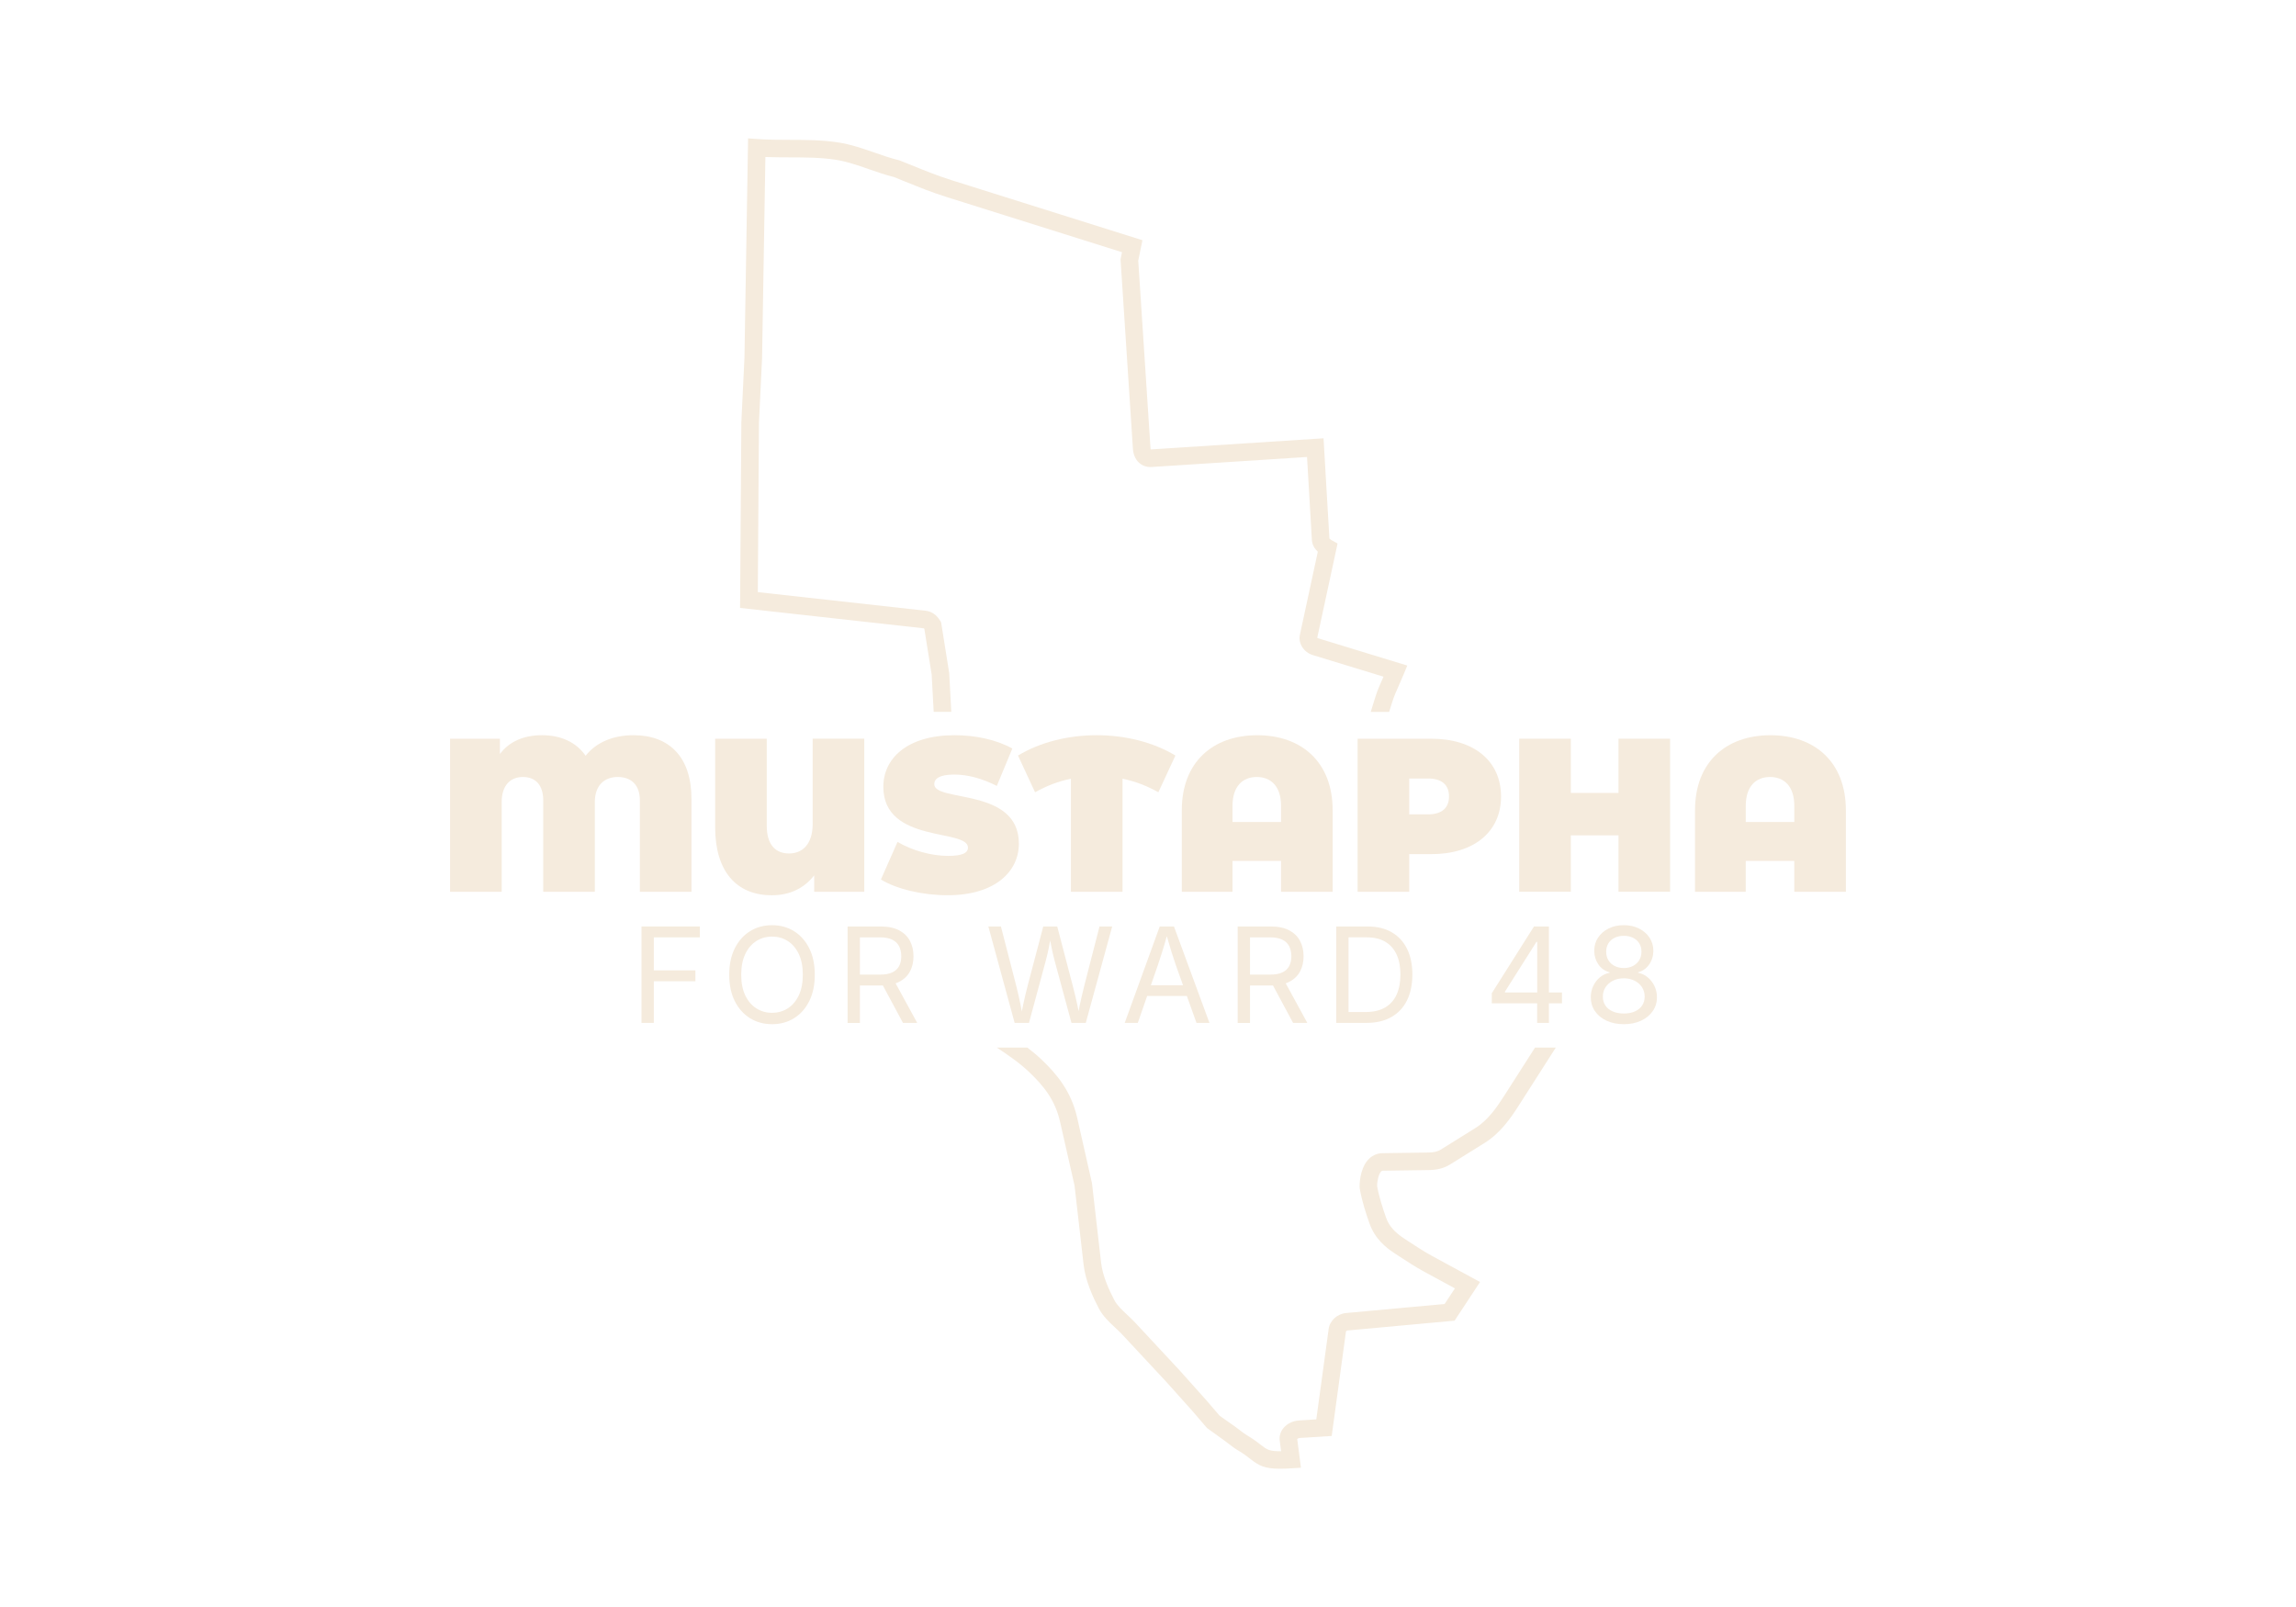
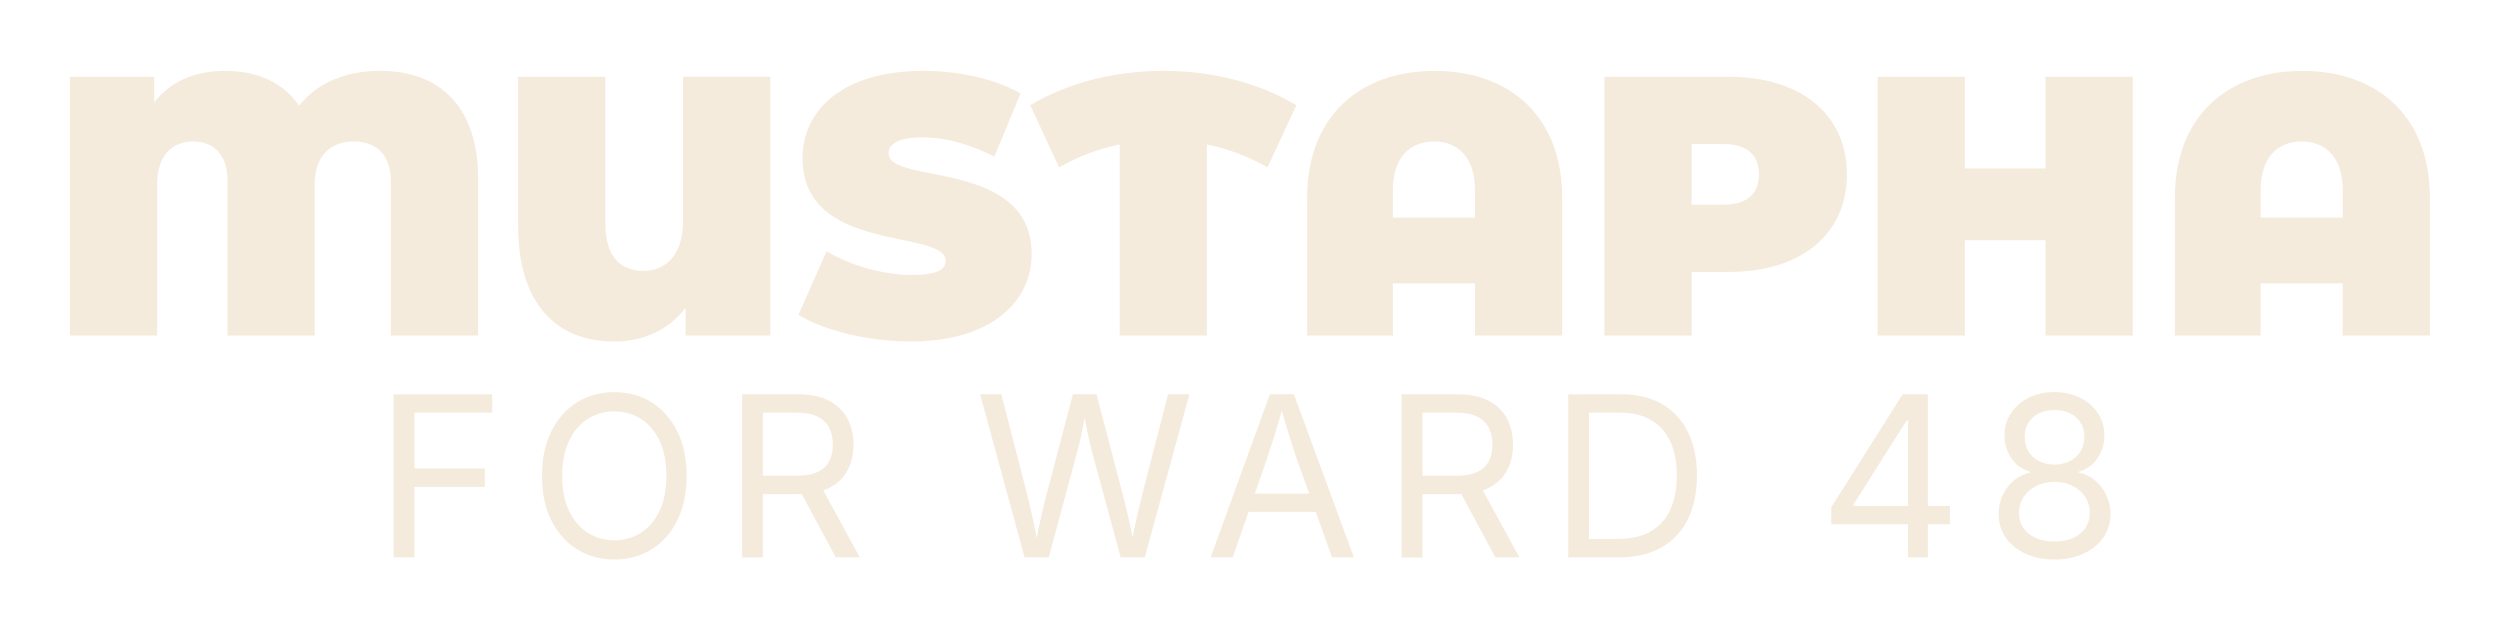
- <svg xmlns="http://www.w3.org/2000/svg" id="Layer_1" data-name="Layer 1" viewBox="0 0 1000 700">
-   <g id="Primary">
-     <g>
-       <path fill="#f5ebdd" d="M402.58,273.86l3.2,19.96.88,16.26h7.67l-.91-16.87-3.53-22.14-.39-.64c-1.59-2.63-3.74-4.11-6.39-4.4l-73.05-8.11.5-73.89,1.35-27.96,1.45-87.68c3.61.14,7.17.15,10.64.16,6.86.02,13.34.03,19.85,1.02,4.91.75,9.59,2.38,14.55,4.11,3.54,1.23,7.2,2.51,10.98,3.45,1.64.65,3.25,1.31,4.85,1.96,5.94,2.41,11.55,4.69,17.89,6.68l76.56,24.09-.64,3.11,5.39,82.52c.32,4.96,3.68,8.23,8.21,7.93l67.62-4.36,2.12,36.16c.13,2.24,1.32,3.93,2.58,5.11l-7.8,36.16c-.81,3.75,1.66,7.64,5.61,8.85l30.8,9.42c-.05.12-.11.24-.16.36-1.21,2.71-2.47,5.5-3.42,8.59l-1.98,6.39h8.02l1.28-4.13c.82-2.65,1.92-5.11,3.09-7.73.65-1.45,1.31-2.92,1.93-4.45l1.59-3.88-38.9-11.9c-.11-.03-.23-.12-.31-.2l8.86-41.08-2.51-1.37c-.55-.3-.91-.64-1.05-.82l-2.56-43.62-75.24,4.85c-.06-.16-.12-.42-.14-.77l-5.32-81.49,1.83-8.87-83.16-26.16c-6.04-1.9-11.51-4.12-17.31-6.47-1.69-.69-3.4-1.38-5.14-2.07l-.51-.16c-3.52-.86-6.93-2.05-10.54-3.3-5.07-1.77-10.31-3.59-15.92-4.45-7.08-1.08-14.15-1.09-20.99-1.11-4.62-.01-9.41-.02-14.15-.36l-4.04-.29-1.58,95.59-1.35,28-.56,80.95,79.91,8.87c.09.01.19.09.32.23Z" />
-       <path fill="#f5ebdd" d="M668.56,456.33l-13.44,21.02c-3.19,4.99-7.05,10.6-12.52,14.01l-15.13,9.43c-1.27.8-3,1.21-5.12,1.24l-20.21.29c-2.6.04-4.88,1.15-6.6,3.23-3.33,4.02-3.55,10.84-3.31,12.22.98,5.56,2.69,10.71,4.22,15.1,2.37,6.78,7.18,10.6,11.11,13.16l1.68,1.1c3.52,2.31,7.16,4.7,11.07,6.82l13.36,7.26-4.48,6.8-42.95,3.94c-3.81.35-7.06,3.32-7.55,6.89l-5.39,39.43-7.66.49c-2.59.16-5.08,1.4-6.65,3.3-1.29,1.57-1.87,3.5-1.62,5.44l.6,4.65c-5.17.05-6.19-.72-8.74-2.71-1.45-1.13-3.26-2.54-6.08-4.22-1.11-.66-2.08-1.41-3.12-2.21-.71-.55-1.43-1.1-2.22-1.66l-6.59-4.64-6.01-6.99-11.55-12.91-19.34-20.78c-1.07-1.15-2.24-2.24-3.41-3.34-2.25-2.1-4.38-4.08-5.58-6.39-2.15-4.13-5.08-10.32-5.76-16.3l-3.97-34.63-6.43-28.42c-2.69-11.87-9.1-19.26-15.62-25.49-1.95-1.86-4.01-3.53-6.1-5.13h-13.3c5.06,3.34,9.85,6.6,14.11,10.67,6.53,6.23,11.32,12.3,13.44,21.64l6.31,27.81,3.94,34.42c.83,7.24,4.15,14.28,6.57,18.95,1.81,3.48,4.53,6.02,7.15,8.46,1.04.97,2.08,1.93,3.03,2.95l19.29,20.72,11.45,12.79,6.27,7.3,7.68,5.55c.69.49,1.32.97,1.94,1.46,1.17.91,2.38,1.84,3.9,2.74,2.4,1.42,3.93,2.62,5.27,3.67,3.8,2.97,6.23,4.31,13.01,4.31,1.45,0,3.11-.06,5.02-.18l4.08-.26-1.62-12.53c.21-.17.65-.39,1.11-.42l13.91-.88,6.22-45.56c.06-.12.35-.36.69-.39l46.61-4.28,11.09-16.84-20.69-11.23c-3.63-1.97-6.98-4.17-10.52-6.49l-1.69-1.11c-4.38-2.86-6.8-5.64-8.06-9.27-1.41-4.05-2.99-8.78-3.88-13.71-.03-1.4.49-5.01,1.73-6.32.26-.28.45-.33.71-.34l20.21-.29c3.54-.05,6.59-.85,9.07-2.4l15.13-9.43c6.82-4.25,11.28-10.69,14.92-16.39l16.07-25.14h-9.09Z" />
-     </g>
+ <svg xmlns="http://www.w3.org/2000/svg" viewBox="178 302 644 162">
+   <g id="Wordmark">
    <g>
      <g>
        <path fill="#f5ebdd" d="M279.4,445.57v-42h25.4v4.73h-20.04v14.38h18.12v4.74h-18.12v18.15h-5.36Z" />
        <path fill="#f5ebdd" d="M336.27,446.13c-3.59,0-6.79-.87-9.6-2.61-2.81-1.74-5.02-4.22-6.64-7.44-1.62-3.22-2.42-7.05-2.42-11.49s.81-8.29,2.42-11.51c1.62-3.22,3.83-5.71,6.64-7.45,2.81-1.75,6.01-2.62,9.6-2.62s6.78.87,9.58,2.62c2.8,1.75,5,4.23,6.61,7.45,1.61,3.22,2.41,7.06,2.41,11.51s-.8,8.26-2.41,11.49c-1.61,3.22-3.81,5.7-6.61,7.44-2.8,1.74-5.99,2.61-9.58,2.61ZM336.27,441.17c2.5,0,4.76-.63,6.78-1.9,2.02-1.27,3.62-3.14,4.82-5.61,1.19-2.47,1.79-5.49,1.79-9.06s-.6-6.65-1.79-9.12c-1.2-2.47-2.8-4.34-4.82-5.61-2.02-1.27-4.28-1.9-6.78-1.9s-4.79.64-6.82,1.92c-2.03,1.28-3.64,3.15-4.83,5.62s-1.79,5.5-1.79,9.09.6,6.59,1.79,9.05c1.19,2.46,2.81,4.33,4.83,5.61,2.03,1.28,4.31,1.92,6.82,1.92Z" />
        <path fill="#f5ebdd" d="M369.16,445.57v-42h14.38c3.27,0,5.96.56,8.07,1.68s3.68,2.65,4.71,4.61c1.02,1.95,1.54,4.18,1.54,6.68s-.51,4.71-1.54,6.63-2.59,3.42-4.69,4.5c-2.1,1.08-4.79,1.62-8.06,1.62h-11.41v-4.76h11.16c2.22,0,4-.32,5.34-.97,1.34-.65,2.33-1.57,2.95-2.76.62-1.19.93-2.61.93-4.24s-.31-3.12-.93-4.35c-.62-1.23-1.61-2.19-2.96-2.87-1.35-.69-3.15-1.03-5.38-1.03h-8.74v37.29h-5.36ZM393.28,445.57l-10.15-18.91h6.03l10.32,18.91h-6.2Z" />
        <path fill="#f5ebdd" d="M441.92,445.57l-11.45-42h5.47l6.65,25.76c.36,1.37.69,2.77,1.01,4.19.32,1.42.63,2.86.93,4.31.3,1.45.58,2.95.84,4.5h-.65c.28-1.54.57-3.04.87-4.5.3-1.46.62-2.9.96-4.31.34-1.42.69-2.81,1.04-4.19l6.79-25.76h6.09l6.74,25.76c.38,1.37.73,2.77,1.06,4.19.33,1.42.65,2.86.97,4.31.32,1.45.62,2.95.9,4.5h-.73c.28-1.54.57-3.04.87-4.5.3-1.46.62-2.9.96-4.31.34-1.42.68-2.81,1.02-4.19l6.62-25.76h5.52l-11.5,42h-6.23l-7.21-26.61c-.47-1.73-.92-3.61-1.35-5.65-.43-2.04-.86-4.39-1.27-7.06h1.13c-.41,2.52-.82,4.77-1.21,6.75-.4,1.98-.87,3.97-1.41,5.96l-7.19,26.61h-6.26Z" />
        <path fill="#f5ebdd" d="M489.86,445.57l15.25-42h6.2l15.45,42h-5.64l-8.91-24.92c-.55-1.54-1.18-3.46-1.9-5.76s-1.6-5.24-2.63-8.81h1.01c-1.01,3.61-1.89,6.58-2.63,8.92-.74,2.34-1.36,4.23-1.85,5.65l-8.65,24.92h-5.69ZM497.52,433.85v-4.68h21.56v4.68h-21.56Z" />
        <path fill="#f5ebdd" d="M539.06,445.57v-42h14.38c3.27,0,5.96.56,8.07,1.68s3.68,2.65,4.71,4.61c1.02,1.95,1.54,4.18,1.54,6.68s-.51,4.71-1.54,6.63c-1.02,1.92-2.59,3.42-4.69,4.5-2.1,1.08-4.79,1.62-8.06,1.62h-11.41v-4.76h11.16c2.22,0,4-.32,5.34-.97,1.34-.65,2.33-1.57,2.95-2.76.62-1.19.93-2.61.93-4.24s-.31-3.12-.93-4.35c-.62-1.23-1.61-2.19-2.96-2.87-1.35-.69-3.15-1.03-5.38-1.03h-8.74v37.29h-5.36ZM563.19,445.57l-10.15-18.91h6.03l10.32,18.91h-6.2Z" />
        <path fill="#f5ebdd" d="M587.34,403.58v42h-5.36v-42h5.36ZM595.09,445.57h-10.15v-4.74h9.81c3.42,0,6.25-.65,8.5-1.96,2.24-1.31,3.92-3.18,5.03-5.62,1.11-2.44,1.66-5.36,1.66-8.76s-.55-6.25-1.65-8.67c-1.1-2.41-2.73-4.27-4.9-5.57-2.17-1.3-4.88-1.95-8.13-1.95h-10.54v-4.73h10.91c4.1,0,7.6.83,10.5,2.51,2.9,1.67,5.13,4.07,6.68,7.2,1.55,3.13,2.33,6.86,2.33,11.2s-.78,8.14-2.34,11.29c-1.56,3.15-3.83,5.57-6.82,7.26-2.99,1.69-6.61,2.54-10.88,2.54Z" />
        <path fill="#f5ebdd" d="M649.73,437.03v-4.37l18.38-29.09h3.24v6.71h-2.17l-13.73,21.7v.34h24.86v4.71h-30.58ZM669.49,445.57v-9.84l.03-2.06v-30.1h5.1v42h-5.13Z" />
        <path fill="#f5ebdd" d="M707.25,446.13c-2.84,0-5.34-.5-7.51-1.51-2.17-1.01-3.86-2.39-5.07-4.16-1.21-1.77-1.82-3.79-1.82-6.06,0-1.77.36-3.41,1.07-4.92.72-1.51,1.69-2.78,2.93-3.79,1.24-1.02,2.64-1.66,4.2-1.95v-.22c-2.05-.53-3.67-1.66-4.88-3.41-1.2-1.75-1.81-3.73-1.81-5.95s.55-4.05,1.66-5.73c1.11-1.68,2.63-3.01,4.57-3.98,1.93-.97,4.15-1.45,6.65-1.45s4.66.48,6.6,1.45c1.93.97,3.46,2.29,4.58,3.98,1.12,1.68,1.68,3.59,1.68,5.73s-.6,4.2-1.82,5.95c-1.21,1.75-2.82,2.88-4.81,3.41v.22c1.52.28,2.9.93,4.14,1.95,1.24,1.01,2.23,2.28,2.96,3.79.73,1.51,1.1,3.15,1.1,4.92,0,2.28-.62,4.29-1.85,6.06-1.23,1.77-2.93,3.15-5.1,4.16-2.17,1.01-4.66,1.51-7.48,1.51ZM707.25,441.48c1.86,0,3.47-.3,4.82-.92,1.35-.61,2.4-1.46,3.14-2.56.74-1.1,1.11-2.39,1.11-3.88s-.39-2.94-1.18-4.13c-.79-1.19-1.87-2.13-3.24-2.82-1.37-.68-2.92-1.03-4.65-1.03s-3.34.34-4.71,1.03c-1.37.69-2.45,1.63-3.24,2.82-.79,1.19-1.19,2.57-1.19,4.13s.37,2.78,1.1,3.88c.73,1.1,1.78,1.95,3.16,2.56,1.37.61,3,.92,4.88.92ZM707.25,421.67c1.48,0,2.8-.3,3.95-.89,1.15-.59,2.05-1.42,2.72-2.49.67-1.07,1-2.31,1-3.72s-.32-2.63-.96-3.66c-.64-1.03-1.54-1.84-2.69-2.41s-2.49-.86-4.02-.86-2.89.29-4.04.86-2.05,1.38-2.69,2.41c-.64,1.03-.96,2.25-.96,3.66s.32,2.65.97,3.72c.65,1.07,1.55,1.9,2.72,2.49,1.16.59,2.5.89,4,.89Z" />
      </g>
      <g>
        <path fill="#f5ebdd" d="M301.17,347.97v40.47h-22.48v-39.8c0-6.76-3.81-10.19-9.62-10.19s-10,3.62-10,10.95v39.04h-22.47v-39.8c0-6.76-3.43-10.19-8.86-10.19s-9.24,3.62-9.24,10.95v39.04h-22.48v-66.66h21.71v6.66c4-5.33,10.19-8.19,18.38-8.19s14.86,3.05,18.95,8.95c4.76-6,12.19-8.95,20.86-8.95,15.71,0,25.24,9.62,25.24,27.71Z" />
        <path fill="#f5ebdd" d="M376.42,321.78v66.66h-21.81v-7.14c-4.28,5.52-10.47,8.67-18.47,8.67-15.52,0-24.66-10.57-24.66-29.62v-38.57h22.47v37.9c0,8.38,3.91,12.09,9.71,12.09s10.29-4,10.29-12.86v-37.14h22.47Z" />
        <path fill="#f5ebdd" d="M383.67,383.11l7.24-16.38c6.28,3.71,14.67,6.09,22,6.09,6.38,0,8.67-1.33,8.67-3.62,0-8.38-36.85-1.62-36.85-26.47,0-12.38,10.38-22.48,31.04-22.48,8.95,0,18.19,1.91,25.14,5.81l-6.76,16.28c-6.57-3.33-12.76-4.95-18.57-4.95-6.57,0-8.67,1.91-8.67,4.19,0,8,36.85,1.33,36.85,25.9,0,12.19-10.38,22.48-31.04,22.48-11.14,0-22.38-2.76-29.05-6.86Z" />
        <path fill="#f5ebdd" d="M504.52,345.11c-4.95-2.76-10-4.76-15.62-5.9v49.23h-22.47v-49.23c-5.62,1.14-10.67,3.14-15.62,5.9l-7.43-16c9.62-5.81,21.81-8.86,34.28-8.86s24.66,3.05,34.28,8.86l-7.43,16Z" />
        <path fill="#f5ebdd" d="M580.43,352.92v35.52h-22.48v-13.43h-21.14v13.43h-22.09v-35.52c0-20.86,13.43-32.66,32.85-32.66s32.85,11.81,32.85,32.66ZM557.95,358.06v-7.04c0-8.57-4.47-12.57-10.57-12.57s-10.57,4-10.57,12.57v7.04h21.14Z" />
        <path fill="#f5ebdd" d="M653.77,346.92c0,15.43-11.81,25.14-30.38,25.14h-9.62v16.38h-22.48v-66.66h32.09c18.57,0,30.38,9.71,30.38,25.14ZM631.1,346.92c0-4.86-2.95-7.81-9.14-7.81h-8.19v15.62h8.19c6.19,0,9.14-2.95,9.14-7.81Z" />
        <path fill="#f5ebdd" d="M727.39,321.78v66.66h-22.47v-24.57h-20.76v24.57h-22.48v-66.66h22.48v23.62h20.76v-23.62h22.47Z" />
        <path fill="#f5ebdd" d="M803.96,352.92v35.52h-22.48v-13.43h-21.14v13.43h-22.09v-35.52c0-20.86,13.43-32.66,32.85-32.66s32.85,11.81,32.85,32.66ZM781.49,358.06v-7.04c0-8.57-4.47-12.57-10.57-12.57s-10.57,4-10.57,12.57v7.04h21.14Z" />
      </g>
    </g>
  </g>
</svg>
